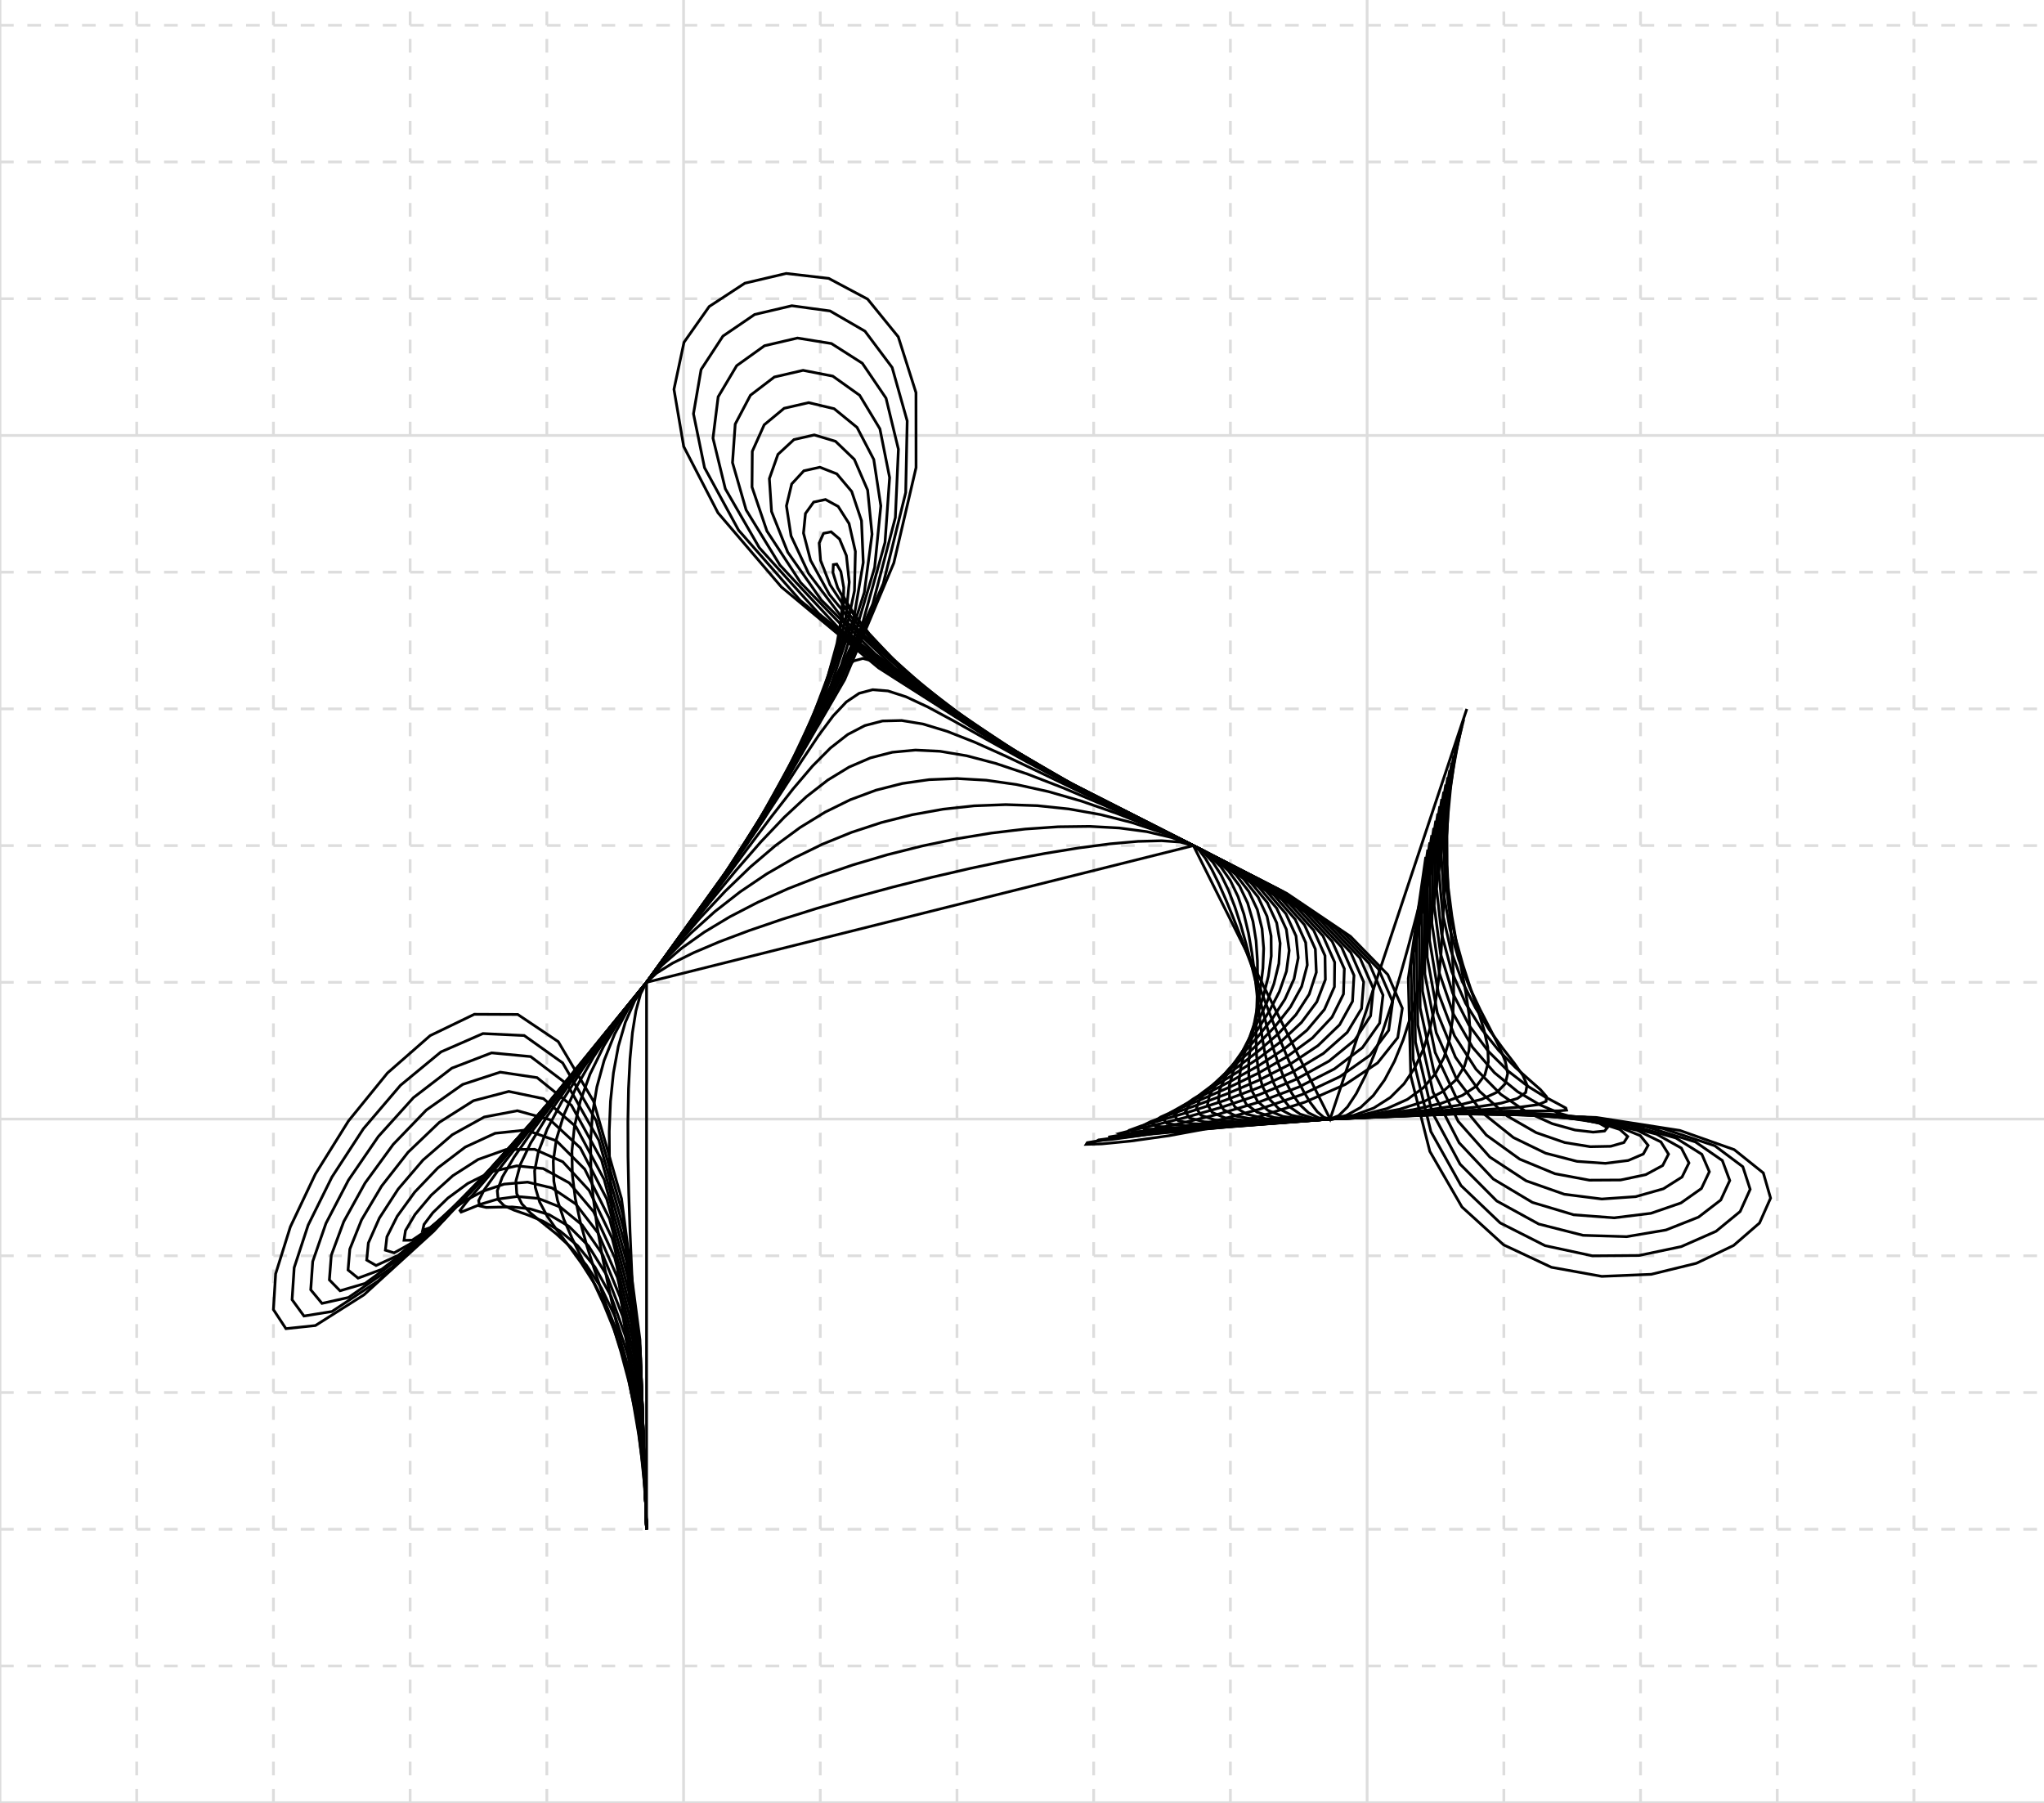
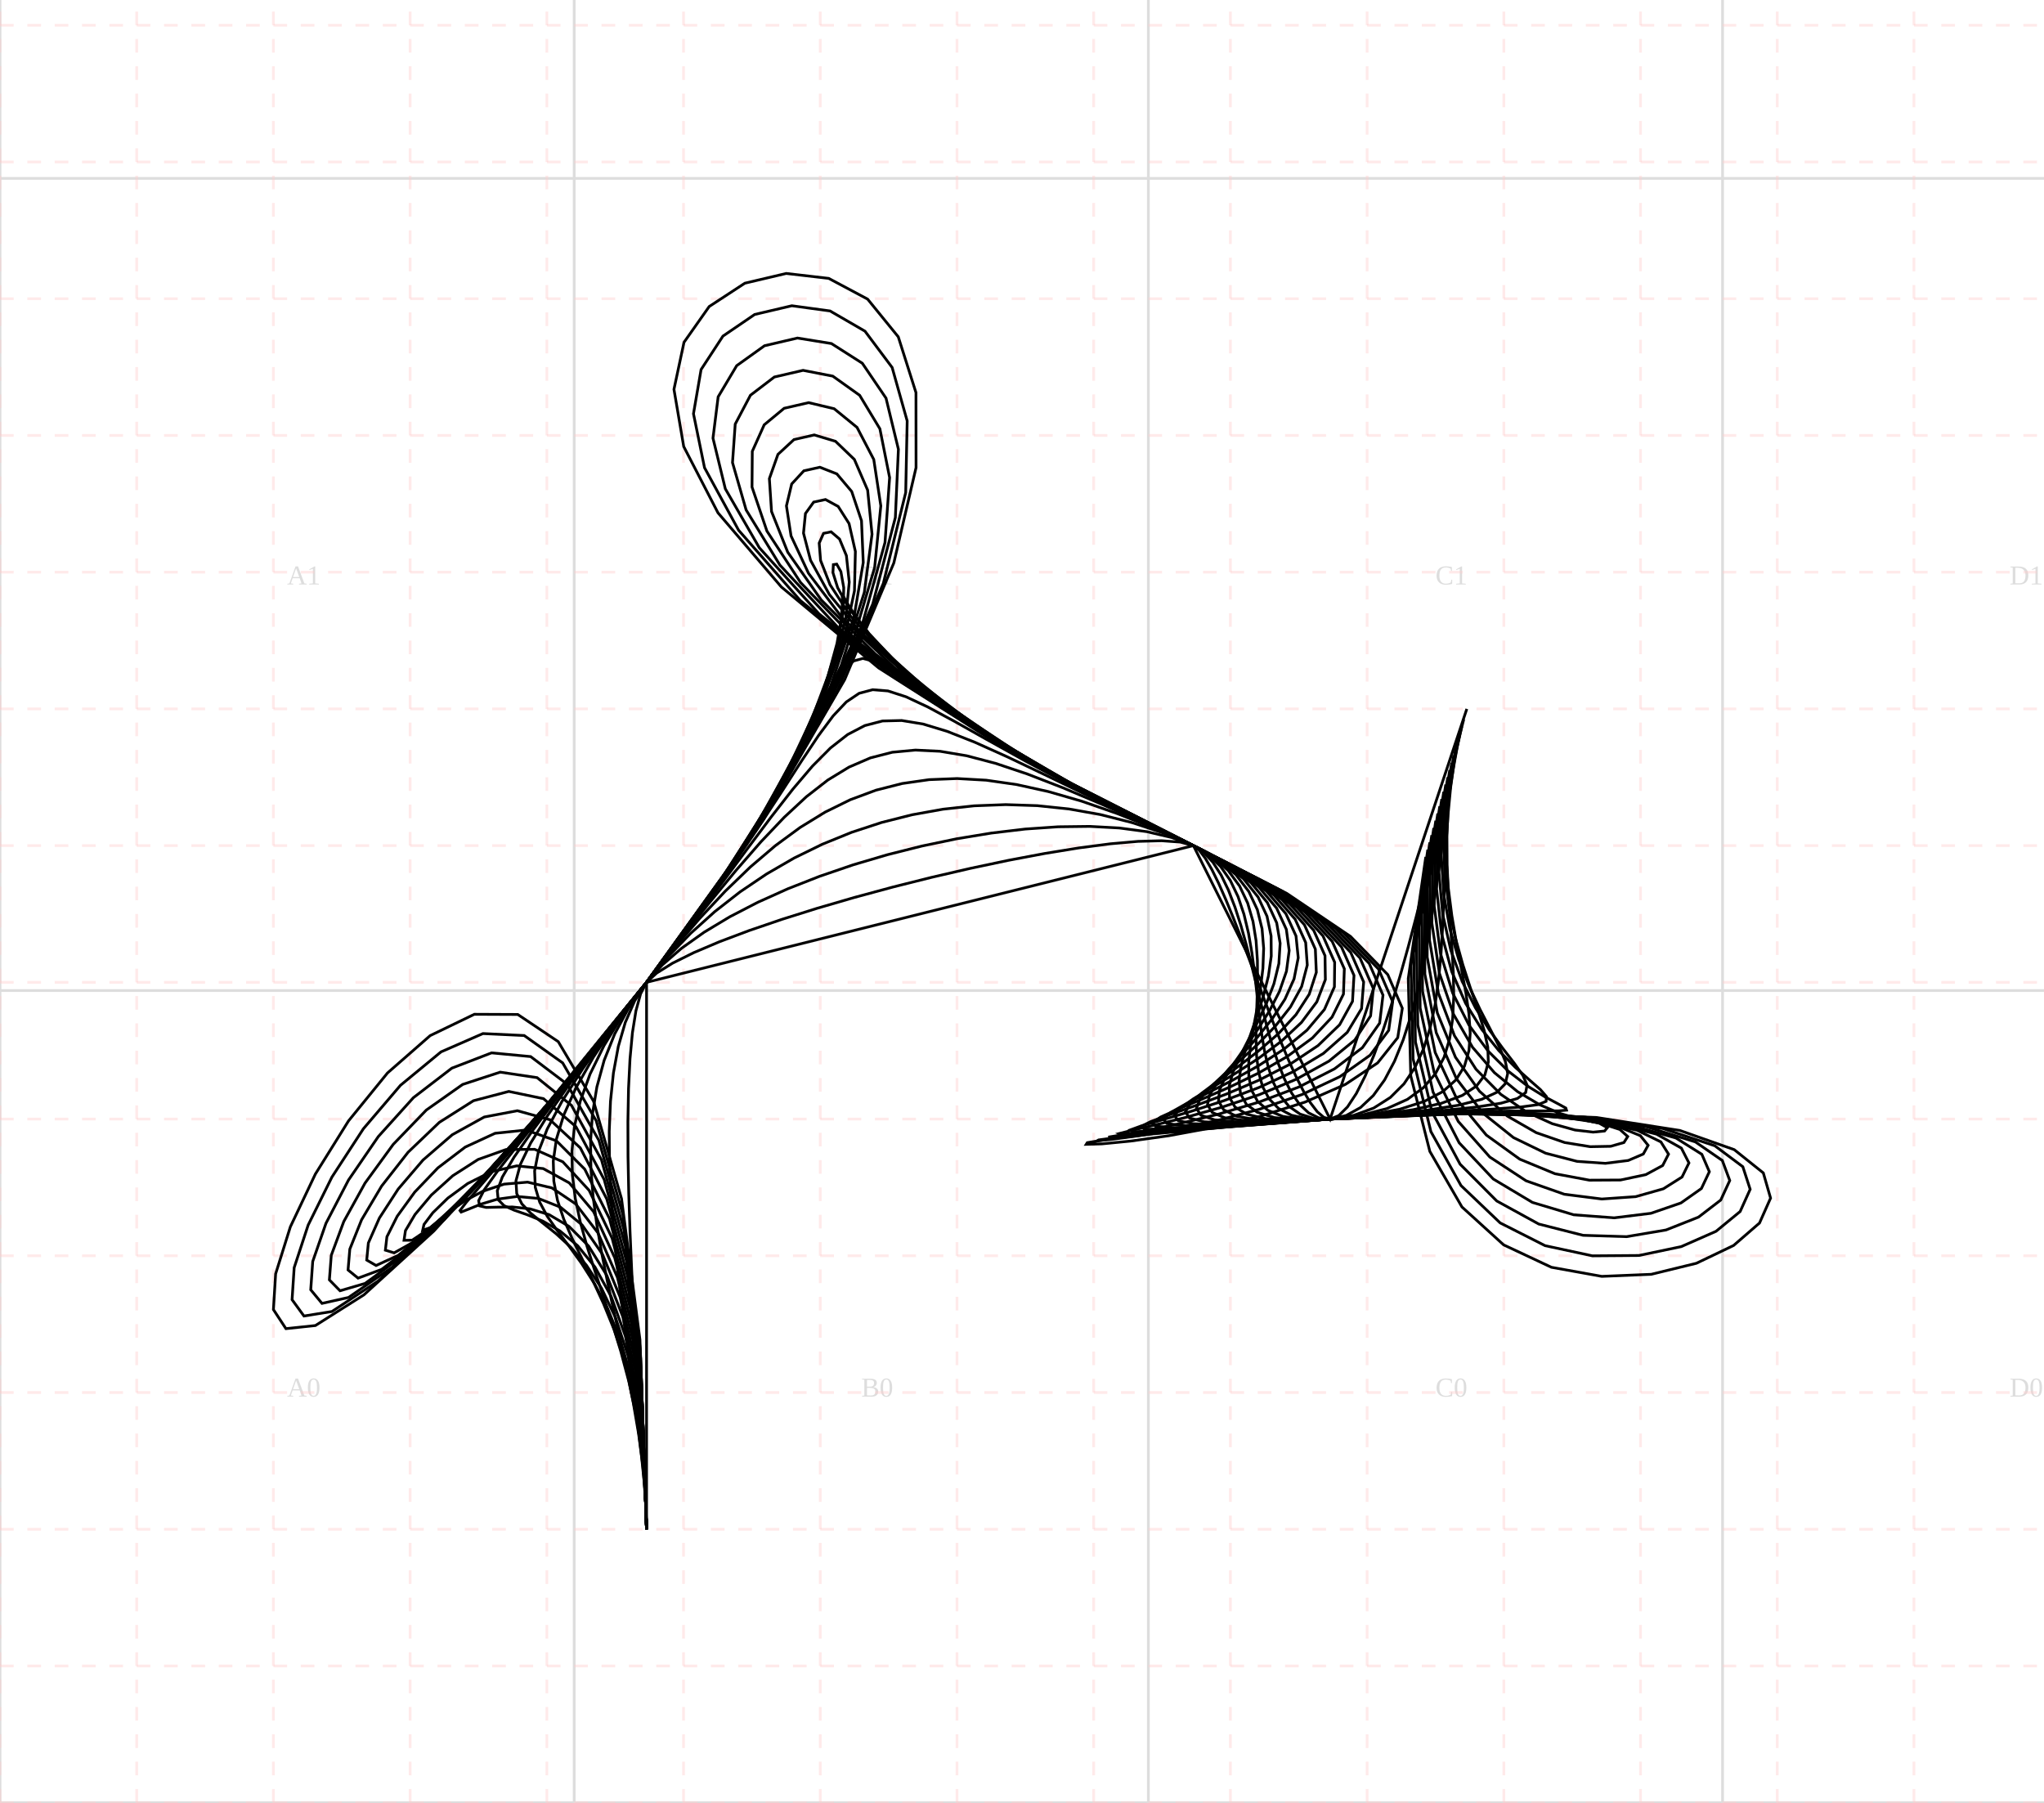
<svg xmlns="http://www.w3.org/2000/svg" width="747.561" height="659.236" viewBox="-236.469 -559.236 747.561 659.236" stroke="black" fill="none">
  <defs>
</defs>
  <path d="M-236.469,100.0 L511.092,100.0" stroke="#dddddd" />
-   <path d="M-236.469,50.0 L511.092,50.0" stroke="#dddddd" stroke-dasharray="5" />
-   <path d="M-236.469,-0.0 L511.092,-0.0" stroke="#dddddd" stroke-dasharray="5" />
-   <path d="M-236.469,-50.0 L511.092,-50.0" stroke="#dddddd" stroke-dasharray="5" />
-   <path d="M-236.469,-100.0 L511.092,-100.0" stroke="#dddddd" stroke-dasharray="5" />
-   <path d="M-236.469,-150.0 L511.092,-150.0" stroke="#dddddd" />
-   <path d="M-236.469,-200.0 L511.092,-200.0" stroke="#dddddd" stroke-dasharray="5" />
-   <path d="M-236.469,-250.0 L511.092,-250.0" stroke="#dddddd" stroke-dasharray="5" />
-   <path d="M-236.469,-300.0 L511.092,-300.0" stroke="#dddddd" stroke-dasharray="5" />
-   <path d="M-236.469,-350.0 L511.092,-350.0" stroke="#dddddd" stroke-dasharray="5" />
-   <path d="M-236.469,-400.0 L511.092,-400.0" stroke="#dddddd" />
-   <path d="M-236.469,-450.0 L511.092,-450.0" stroke="#dddddd" stroke-dasharray="5" />
-   <path d="M-236.469,-500.0 L511.092,-500.0" stroke="#dddddd" stroke-dasharray="5" />
-   <path d="M-236.469,-550.0 L511.092,-550.0" stroke="#dddddd" stroke-dasharray="5" />
+   <path d="M-236.469,-197.0 L511.092,-197.0" stroke="#dddddd" />
+   <path d="M-236.469,-494.0 L511.092,-494.0" stroke="#dddddd" />
  <path d="M-236.469,100 L-236.469,-559.236" stroke="#dddddd" />
-   <path d="M-186.469,100 L-186.469,-559.236" stroke="#dddddd" stroke-dasharray="5" />
-   <path d="M-136.469,100 L-136.469,-559.236" stroke="#dddddd" stroke-dasharray="5" />
-   <path d="M-86.469,100 L-86.469,-559.236" stroke="#dddddd" stroke-dasharray="5" />
-   <path d="M-36.469,100 L-36.469,-559.236" stroke="#dddddd" stroke-dasharray="5" />
-   <path d="M13.531,100 L13.531,-559.236" stroke="#dddddd" />
-   <path d="M63.531,100 L63.531,-559.236" stroke="#dddddd" stroke-dasharray="5" />
-   <path d="M113.531,100 L113.531,-559.236" stroke="#dddddd" stroke-dasharray="5" />
-   <path d="M163.531,100 L163.531,-559.236" stroke="#dddddd" stroke-dasharray="5" />
-   <path d="M213.531,100 L213.531,-559.236" stroke="#dddddd" stroke-dasharray="5" />
-   <path d="M263.531,100 L263.531,-559.236" stroke="#dddddd" />
-   <path d="M313.531,100 L313.531,-559.236" stroke="#dddddd" stroke-dasharray="5" />
-   <path d="M363.531,100 L363.531,-559.236" stroke="#dddddd" stroke-dasharray="5" />
-   <path d="M413.531,100 L413.531,-559.236" stroke="#dddddd" stroke-dasharray="5" />
-   <path d="M463.531,100 L463.531,-559.236" stroke="#dddddd" stroke-dasharray="5" />
+   <path d="M-26.469,100 L-26.469,-559.236" stroke="#dddddd" />
+   <path d="M183.531,100 L183.531,-559.236" stroke="#dddddd" />
+   <path d="M393.531,100 L393.531,-559.236" stroke="#dddddd" />
+   <text x="-131.469" y="-48.5" font-size="10" stroke="none" fill="#dddddd" dy="0em">A0</text>
+   <text x="-131.469" y="-345.5" font-size="10" stroke="none" fill="#dddddd" dy="0em">A1</text>
+   <text x="78.531" y="-48.5" font-size="10" stroke="none" fill="#dddddd" dy="0em">B0</text>
+   <text x="78.531" y="-345.5" font-size="10" stroke="none" fill="#dddddd" dy="0em">B1</text>
+   <text x="288.531" y="-48.5" font-size="10" stroke="none" fill="#dddddd" dy="0em">C0</text>
+   <text x="288.531" y="-345.5" font-size="10" stroke="none" fill="#dddddd" dy="0em">C1</text>
+   <text x="498.531" y="-48.5" font-size="10" stroke="none" fill="#dddddd" dy="0em">D0</text>
+   <text x="498.531" y="-345.5" font-size="10" stroke="none" fill="#dddddd" dy="0em">D1</text>
+   <path d="M-236.469,100.0 L511.092,100.0" stroke="#ffcccc66" stroke-dasharray="5" />
+   <path d="M-236.469,50.0 L511.092,50.0" stroke="#ffcccc66" stroke-dasharray="5" />
+   <path d="M-236.469,-0.0 L511.092,-0.0" stroke="#ffcccc66" stroke-dasharray="5" />
+   <path d="M-236.469,-50.0 L511.092,-50.0" stroke="#ffcccc66" stroke-dasharray="5" />
+   <path d="M-236.469,-100.0 L511.092,-100.0" stroke="#ffcccc66" stroke-dasharray="5" />
+   <path d="M-236.469,-150.0 L511.092,-150.0" stroke="#ffcccc66" stroke-dasharray="5" />
+   <path d="M-236.469,-200.0 L511.092,-200.0" stroke="#ffcccc66" stroke-dasharray="5" />
+   <path d="M-236.469,-250.0 L511.092,-250.0" stroke="#ffcccc66" stroke-dasharray="5" />
+   <path d="M-236.469,-300.0 L511.092,-300.0" stroke="#ffcccc66" stroke-dasharray="5" />
+   <path d="M-236.469,-350.0 L511.092,-350.0" stroke="#ffcccc66" stroke-dasharray="5" />
+   <path d="M-236.469,-400.0 L511.092,-400.0" stroke="#ffcccc66" stroke-dasharray="5" />
+   <path d="M-236.469,-450.0 L511.092,-450.0" stroke="#ffcccc66" stroke-dasharray="5" />
+   <path d="M-236.469,-500.0 L511.092,-500.0" stroke="#ffcccc66" stroke-dasharray="5" />
+   <path d="M-236.469,-550.0 L511.092,-550.0" stroke="#ffcccc66" stroke-dasharray="5" />
+   <path d="M-236.469,100 L-236.469,-559.236" stroke="#ffcccc66" stroke-dasharray="5" />
+   <path d="M-186.469,100 L-186.469,-559.236" stroke="#ffcccc66" stroke-dasharray="5" />
+   <path d="M-136.469,100 L-136.469,-559.236" stroke="#ffcccc66" stroke-dasharray="5" />
+   <path d="M-86.469,100 L-86.469,-559.236" stroke="#ffcccc66" stroke-dasharray="5" />
+   <path d="M-36.469,100 L-36.469,-559.236" stroke="#ffcccc66" stroke-dasharray="5" />
+   <path d="M13.531,100 L13.531,-559.236" stroke="#ffcccc66" stroke-dasharray="5" />
+   <path d="M63.531,100 L63.531,-559.236" stroke="#ffcccc66" stroke-dasharray="5" />
+   <path d="M113.531,100 L113.531,-559.236" stroke="#ffcccc66" stroke-dasharray="5" />
+   <path d="M163.531,100 L163.531,-559.236" stroke="#ffcccc66" stroke-dasharray="5" />
+   <path d="M213.531,100 L213.531,-559.236" stroke="#ffcccc66" stroke-dasharray="5" />
+   <path d="M263.531,100 L263.531,-559.236" stroke="#ffcccc66" stroke-dasharray="5" />
+   <path d="M313.531,100 L313.531,-559.236" stroke="#ffcccc66" stroke-dasharray="5" />
+   <path d="M363.531,100 L363.531,-559.236" stroke="#ffcccc66" stroke-dasharray="5" />
+   <path d="M413.531,100 L413.531,-559.236" stroke="#ffcccc66" stroke-dasharray="5" />
+   <path d="M463.531,100 L463.531,-559.236" stroke="#ffcccc66" stroke-dasharray="5" />
  <g>
    <path d="M0,0 L0,-200 L200,-250 L250,-150 L300,-300" fill="none" stroke="black" />
  </g>
  <g>
    <path d="M0.0,-0.0 L-0.121,-4.991 L-0.458,-11.916 L-0.969,-20.541 L-1.615,-30.633 L-2.355,-41.961 L-3.149,-54.291 L-3.957,-67.392 L-4.737,-81.03 L-5.451,-94.973 L-6.056,-108.988 L-6.514,-122.842 L-6.783,-136.304 L-6.823,-149.141 L-6.595,-161.119 L-6.056,-172.007 L-5.168,-181.572 L-3.89,-189.58 L-2.18,-195.801 L0.0,-200.0 L3.667,-203.364 L9.495,-207.001 L17.236,-210.847 L26.646,-214.841 L37.475,-218.92 L49.478,-223.022 L62.408,-227.084 L76.018,-231.043 L90.061,-234.839 L104.29,-238.407 L118.458,-241.685 L132.319,-244.612 L145.626,-247.124 L158.131,-249.159 L169.588,-250.656 L179.751,-251.55 L188.371,-251.781 L195.203,-251.285 L200.0,-250.0 L202.09,-248.363 L204.341,-245.403 L206.733,-241.284 L209.25,-236.167 L211.874,-230.214 L214.587,-223.589 L217.372,-216.452 L220.211,-208.966 L223.087,-201.294 L225.983,-193.597 L228.879,-186.039 L231.76,-178.78 L234.607,-171.984 L237.403,-165.812 L240.13,-160.427 L242.771,-155.991 L245.308,-152.667 L247.724,-150.615 L250.0,-150.0 L253.146,-151.254 L256.343,-154.433 L259.575,-159.328 L262.82,-165.729 L266.059,-173.426 L269.273,-182.211 L272.444,-191.874 L275.551,-202.204 L278.574,-212.993 L281.496,-224.031 L284.296,-235.108 L286.955,-246.016 L289.454,-256.543 L291.774,-266.481 L293.894,-275.621 L295.796,-283.752 L297.461,-290.665 L298.869,-296.151" fill="none" stroke="black" />
  </g>
  <g>
    <path d="M0.0,-0.0 L-0.242,-8.379 L-0.915,-17.65 L-1.938,-27.697 L-3.23,-38.406 L-4.71,-49.66 L-6.299,-61.345 L-7.914,-73.346 L-9.475,-85.547 L-10.901,-97.832 L-12.113,-110.088 L-13.028,-122.197 L-13.566,-134.046 L-13.647,-145.519 L-13.189,-156.5 L-12.113,-166.875 L-10.336,-176.527 L-7.779,-185.342 L-4.361,-193.205 L0.0,-200.0 L5.73,-206.327 L12.807,-212.456 L21.089,-218.348 L30.431,-223.967 L40.689,-229.275 L51.72,-234.234 L63.379,-238.808 L75.524,-242.959 L88.009,-246.649 L100.693,-249.841 L113.429,-252.498 L126.076,-254.583 L138.489,-256.057 L150.524,-256.884 L162.037,-257.027 L172.885,-256.447 L182.924,-255.107 L192.011,-252.971 L200.0,-250.0 L203.78,-247.527 L207.136,-243.898 L210.12,-239.26 L212.785,-233.764 L215.182,-227.56 L217.365,-220.796 L219.385,-213.622 L221.295,-206.189 L223.147,-198.644 L224.993,-191.139 L226.887,-183.821 L228.879,-176.841 L231.024,-170.349 L233.371,-164.494 L235.976,-159.424 L238.888,-155.291 L242.161,-152.243 L245.848,-150.429 L250.0,-150.0 L255.89,-151.305 L261.142,-154.229 L265.803,-158.617 L269.924,-164.312 L273.552,-171.157 L276.738,-178.995 L279.528,-187.669 L281.973,-197.024 L284.121,-206.902 L286.02,-217.147 L287.72,-227.601 L289.27,-238.109 L290.718,-248.514 L292.113,-258.659 L293.503,-268.387 L294.939,-277.542 L296.467,-285.967 L298.138,-293.505" fill="none" stroke="black" />
  </g>
  <g>
    <path d="M0.0,-0.0 L-0.363,-11.767 L-1.373,-23.384 L-2.907,-34.854 L-4.845,-46.178 L-7.066,-57.36 L-9.448,-68.399 L-11.87,-79.3 L-14.212,-90.064 L-16.352,-100.692 L-18.169,-111.188 L-19.542,-121.553 L-20.349,-131.788 L-20.47,-141.897 L-19.784,-151.881 L-18.169,-161.742 L-15.504,-171.482 L-11.669,-181.104 L-6.541,-190.609 L0.0,-200.0 L7.793,-209.29 L16.12,-217.911 L24.942,-225.849 L34.216,-233.093 L43.903,-239.629 L53.961,-245.447 L64.35,-250.532 L75.029,-254.874 L85.958,-258.459 L97.095,-261.276 L108.4,-263.312 L119.833,-264.554 L131.352,-264.991 L142.916,-264.609 L154.486,-263.397 L166.02,-261.343 L177.477,-258.434 L188.818,-254.657 L200.0,-250.0 L205.47,-246.692 L209.931,-242.392 L213.507,-237.236 L216.319,-231.361 L218.49,-224.905 L220.142,-218.003 L221.397,-210.793 L222.378,-203.411 L223.206,-195.994 L224.004,-188.68 L224.894,-181.604 L225.999,-174.903 L227.44,-168.714 L229.34,-163.175 L231.821,-158.421 L235.005,-154.59 L239.015,-151.818 L243.972,-150.243 L250.0,-150.0 L258.635,-151.356 L265.94,-154.026 L272.032,-157.907 L277.028,-162.895 L281.046,-168.887 L284.202,-175.778 L286.612,-183.465 L288.395,-191.844 L289.667,-200.811 L290.544,-210.262 L291.145,-220.094 L291.585,-230.203 L291.981,-240.485 L292.452,-250.837 L293.112,-261.153 L294.081,-271.332 L295.474,-281.268 L297.408,-290.859" fill="none" stroke="black" />
  </g>
  <g>
    <path d="M0.0,-0.0 L-0.485,-15.154 L-1.83,-29.118 L-3.876,-42.01 L-6.46,-53.951 L-9.421,-65.059 L-12.597,-75.454 L-15.827,-85.254 L-18.95,-94.581 L-21.803,-103.552 L-24.225,-112.288 L-26.056,-120.908 L-27.132,-129.53 L-27.294,-138.275 L-26.379,-147.262 L-24.225,-156.609 L-20.672,-166.438 L-15.558,-176.866 L-8.721,-188.014 L0.0,-200.0 L9.856,-212.254 L19.433,-223.366 L28.794,-233.35 L38.001,-242.219 L47.116,-249.984 L56.202,-256.659 L65.321,-262.257 L74.535,-266.789 L83.906,-270.27 L93.498,-272.711 L103.371,-274.125 L113.589,-274.525 L124.215,-273.924 L135.309,-272.334 L146.935,-269.768 L159.154,-266.239 L172.03,-261.76 L185.625,-256.342 L200.0,-250.0 L207.159,-245.857 L212.726,-240.886 L216.894,-235.212 L219.854,-228.959 L221.798,-222.25 L222.92,-215.21 L223.41,-207.964 L223.461,-200.634 L223.265,-193.345 L223.015,-186.221 L222.902,-179.386 L223.118,-172.964 L223.856,-167.08 L225.308,-161.856 L227.666,-157.418 L231.122,-153.89 L235.868,-151.394 L242.097,-150.056 L250.0,-150.0 L261.379,-151.407 L270.738,-153.822 L278.261,-157.197 L284.133,-161.479 L288.54,-166.617 L291.666,-172.561 L293.697,-179.26 L294.818,-186.663 L295.213,-194.72 L295.069,-203.378 L294.569,-212.587 L293.899,-222.297 L293.245,-232.456 L292.791,-243.014 L292.722,-253.92 L293.223,-265.122 L294.48,-276.57 L296.677,-288.213" fill="none" stroke="black" />
  </g>
  <g>
    <path d="M0.0,-0.0 L-0.606,-18.542 L-2.288,-34.852 L-4.845,-49.167 L-8.075,-61.724 L-11.776,-72.758 L-15.746,-82.508 L-19.784,-91.209 L-23.687,-99.098 L-27.253,-106.412 L-30.282,-113.388 L-32.57,-120.263 L-33.915,-127.272 L-34.117,-134.653 L-32.973,-142.642 L-30.282,-151.477 L-25.84,-161.393 L-19.448,-172.628 L-10.901,-185.418 L0.0,-200.0 L11.919,-215.217 L22.746,-228.821 L32.647,-240.851 L41.786,-251.344 L50.33,-260.339 L58.443,-267.871 L66.291,-273.981 L74.04,-278.704 L81.855,-282.08 L89.9,-284.145 L98.342,-284.938 L107.346,-284.496 L117.078,-282.857 L127.702,-280.059 L139.384,-276.139 L152.289,-271.136 L166.583,-265.086 L182.432,-258.028 L200.0,-250.0 L208.849,-245.021 L215.522,-239.38 L220.281,-233.188 L223.389,-226.556 L225.107,-219.595 L225.697,-212.418 L225.423,-205.134 L224.544,-197.856 L223.325,-190.695 L222.026,-183.762 L220.909,-177.168 L220.238,-171.026 L220.273,-165.445 L221.277,-160.538 L223.511,-156.415 L227.239,-153.189 L232.722,-150.97 L240.221,-149.87 L250.0,-150.0 L264.124,-151.457 L275.536,-153.619 L284.489,-156.486 L291.237,-160.062 L296.033,-164.347 L299.13,-169.345 L300.781,-175.056 L301.24,-181.483 L300.759,-188.628 L299.593,-196.493 L297.993,-205.08 L296.214,-214.391 L294.508,-224.427 L293.13,-235.192 L292.331,-246.686 L292.365,-258.912 L293.486,-271.871 L295.947,-285.567" fill="none" stroke="black" />
  </g>
  <g>
    <path d="M0.0,-0.0 L-0.727,-21.93 L-2.746,-40.586 L-5.814,-56.324 L-9.69,-69.496 L-14.131,-80.457 L-18.896,-89.562 L-23.741,-97.163 L-28.424,-103.615 L-32.704,-109.272 L-36.338,-114.489 L-39.083,-119.618 L-40.698,-125.014 L-40.941,-131.031 L-39.568,-138.023 L-36.338,-146.344 L-31.008,-156.349 L-23.337,-168.39 L-13.082,-182.823 L0.0,-200.0 L13.982,-218.18 L26.059,-234.276 L36.499,-248.352 L45.571,-260.47 L53.543,-270.693 L60.684,-279.084 L67.262,-285.705 L73.546,-290.62 L79.803,-293.89 L86.303,-295.58 L93.313,-295.751 L101.103,-294.467 L109.94,-291.79 L120.094,-287.784 L131.832,-282.51 L145.424,-276.032 L161.136,-268.412 L179.239,-259.714 L200.0,-250.0 L210.538,-244.186 L218.317,-237.874 L223.668,-231.164 L226.923,-224.153 L228.415,-216.941 L228.475,-209.625 L227.435,-202.305 L225.627,-195.079 L223.384,-188.045 L221.036,-181.303 L218.917,-174.951 L217.357,-169.087 L216.689,-163.81 L217.245,-159.219 L219.357,-155.412 L223.356,-152.488 L229.575,-150.546 L238.346,-149.684 L250.0,-150.0 L266.868,-151.508 L280.334,-153.415 L290.718,-155.776 L298.342,-158.645 L303.527,-162.078 L306.594,-166.128 L307.866,-170.852 L307.662,-176.303 L306.306,-182.537 L304.117,-189.609 L301.417,-197.573 L298.529,-206.485 L295.772,-216.399 L293.469,-227.369 L291.94,-239.452 L291.508,-252.702 L292.492,-267.173 L295.216,-282.921" fill="none" stroke="black" />
  </g>
  <g>
    <path d="M0.0,-0.0 L-0.848,-25.317 L-3.203,-46.32 L-6.783,-63.48 L-11.305,-77.269 L-16.487,-88.157 L-22.045,-96.616 L-27.698,-103.117 L-33.162,-108.132 L-38.155,-112.132 L-42.394,-115.589 L-45.597,-118.973 L-47.482,-122.756 L-47.764,-127.409 L-46.163,-133.404 L-42.394,-141.212 L-36.176,-151.304 L-27.227,-164.152 L-15.262,-180.227 L0.0,-200.0 L16.045,-221.143 L29.372,-239.732 L40.352,-255.853 L49.356,-269.596 L56.757,-281.048 L62.925,-290.296 L68.233,-297.429 L73.051,-302.535 L77.751,-305.701 L82.705,-307.015 L88.284,-306.565 L94.86,-304.438 L102.803,-300.724 L112.487,-295.509 L124.281,-288.881 L138.558,-280.928 L155.689,-271.739 L176.046,-261.4 L200.0,-250.0 L212.228,-243.351 L221.112,-236.369 L227.055,-229.14 L230.458,-221.75 L231.723,-214.286 L231.253,-206.832 L229.448,-199.475 L226.711,-192.301 L223.443,-185.395 L220.047,-178.844 L216.924,-172.733 L214.476,-167.148 L213.106,-162.175 L213.213,-157.9 L215.202,-154.409 L219.473,-151.788 L226.429,-150.122 L236.47,-149.497 L250.0,-150.0 L269.613,-151.559 L285.132,-153.212 L296.946,-155.066 L305.446,-157.228 L311.02,-159.808 L314.058,-162.911 L314.95,-166.647 L314.085,-171.123 L311.852,-176.446 L308.641,-182.724 L304.842,-190.066 L300.843,-198.579 L297.036,-208.37 L293.808,-219.547 L291.549,-232.218 L290.65,-246.492 L291.499,-262.475 L294.486,-280.275" fill="none" stroke="black" />
  </g>
  <g>
    <path d="M0.0,-0.0 L-0.969,-28.705 L-3.661,-52.054 L-7.752,-70.637 L-12.92,-85.041 L-18.842,-95.856 L-25.194,-103.67 L-31.654,-109.071 L-37.899,-112.649 L-43.606,-114.992 L-48.451,-116.689 L-52.111,-118.328 L-54.265,-120.498 L-54.588,-123.787 L-52.757,-128.785 L-48.451,-136.079 L-41.345,-146.26 L-31.116,-159.914 L-17.442,-177.631 L0.0,-200.0 L18.108,-224.106 L32.685,-245.187 L44.204,-263.354 L53.142,-278.722 L59.971,-291.402 L65.167,-301.509 L69.204,-309.154 L72.557,-314.45 L75.7,-317.511 L79.108,-318.449 L83.255,-317.378 L88.616,-314.409 L95.666,-309.657 L104.879,-303.234 L116.73,-295.252 L131.693,-285.825 L150.242,-275.065 L172.853,-263.086 L200.0,-250.0 L213.917,-242.515 L223.907,-234.863 L230.442,-227.116 L233.993,-219.348 L235.032,-211.631 L234.03,-204.039 L231.46,-196.646 L227.794,-189.524 L223.502,-182.746 L219.058,-176.385 L214.932,-170.516 L211.596,-165.21 L209.522,-160.541 L209.182,-156.582 L211.047,-153.406 L215.59,-151.087 L223.282,-149.698 L234.595,-149.311 L250.0,-150.0 L272.357,-151.61 L289.93,-153.009 L303.175,-154.356 L312.55,-155.812 L318.514,-157.538 L321.522,-159.695 L322.034,-162.443 L320.507,-165.942 L317.398,-170.355 L313.165,-175.84 L308.266,-182.559 L303.158,-190.672 L298.299,-200.341 L294.147,-211.725 L291.158,-224.985 L289.792,-240.282 L290.505,-257.776 L293.755,-277.629" fill="none" stroke="black" />
  </g>
  <g>
    <path d="M0.0,-0.0 L-1.09,-32.093 L-4.118,-57.789 L-8.721,-77.794 L-14.535,-92.814 L-21.197,-103.555 L-28.344,-110.724 L-35.611,-115.026 L-42.637,-117.166 L-49.056,-117.852 L-54.507,-117.789 L-58.625,-117.683 L-61.048,-118.24 L-61.411,-120.165 L-59.352,-124.166 L-54.507,-130.947 L-46.513,-141.215 L-35.006,-155.676 L-19.622,-175.036 L0.0,-200.0 L20.171,-227.069 L35.998,-250.642 L48.057,-270.855 L56.927,-287.848 L63.184,-301.757 L67.408,-312.721 L70.175,-320.878 L72.062,-326.365 L73.648,-329.321 L75.51,-329.884 L78.226,-328.191 L82.373,-324.381 L88.529,-318.59 L97.272,-310.958 L109.179,-301.623 L124.827,-290.721 L144.795,-278.391 L169.66,-264.772 L200.0,-250.0 L215.607,-241.68 L226.703,-233.357 L233.829,-225.092 L237.527,-216.945 L238.34,-208.976 L236.808,-201.247 L233.473,-193.817 L228.877,-186.746 L223.562,-180.096 L218.068,-173.926 L212.939,-168.298 L208.715,-163.271 L205.938,-158.906 L205.15,-155.263 L206.893,-152.403 L211.707,-150.387 L220.136,-149.274 L232.719,-149.125 L250.0,-150.0 L275.102,-151.661 L294.728,-152.805 L309.404,-153.645 L319.655,-154.395 L326.007,-155.268 L328.987,-156.478 L329.119,-158.238 L326.929,-160.762 L322.944,-164.264 L317.689,-168.956 L311.69,-175.052 L305.473,-182.766 L299.563,-192.312 L294.486,-203.902 L290.768,-217.751 L288.934,-234.072 L289.511,-253.078 L293.025,-274.983" fill="none" stroke="black" />
  </g>
  <g>
    <path d="M0.0,-0.0 L-1.211,-35.48 L-4.576,-63.523 L-9.69,-84.95 L-16.15,-100.587 L-23.552,-111.255 L-31.493,-117.778 L-39.568,-120.98 L-47.374,-121.684 L-54.507,-120.712 L-60.563,-118.889 L-65.139,-117.038 L-67.831,-115.981 L-68.235,-116.543 L-65.947,-119.546 L-60.563,-125.814 L-51.681,-136.171 L-38.895,-151.438 L-21.803,-172.44 L0.0,-200.0 L22.234,-230.033 L39.311,-256.097 L51.91,-278.356 L60.712,-296.974 L66.398,-312.112 L69.649,-323.934 L71.145,-332.602 L71.568,-338.281 L71.596,-341.132 L71.913,-341.319 L73.197,-339.004 L76.13,-334.352 L81.392,-327.524 L89.665,-318.683 L101.628,-307.993 L117.962,-295.617 L139.348,-281.718 L166.468,-266.458 L200.0,-250.0 L217.296,-240.845 L229.498,-231.851 L237.216,-223.068 L241.062,-214.542 L241.648,-206.322 L239.586,-198.454 L235.486,-190.987 L229.96,-183.969 L223.621,-177.446 L217.079,-171.468 L210.947,-166.08 L205.835,-161.332 L202.355,-157.271 L201.119,-153.945 L202.738,-151.4 L207.824,-149.686 L216.989,-148.849 L230.844,-148.938 L250.0,-150.0 L277.847,-151.712 L299.526,-152.602 L315.632,-152.935 L326.759,-152.978 L333.501,-152.998 L336.451,-153.261 L336.203,-154.034 L333.352,-155.582 L328.491,-158.172 L322.214,-162.071 L315.115,-167.545 L307.787,-174.86 L300.826,-184.283 L294.825,-196.08 L290.377,-210.517 L288.076,-227.862 L288.518,-248.379 L292.294,-272.337" fill="none" stroke="black" />
  </g>
  <g>
    <path d="M0.0,-0.0 L-1.332,-38.868 L-5.033,-69.257 L-10.659,-92.107 L-17.765,-108.359 L-25.908,-118.954 L-34.642,-124.832 L-43.525,-126.934 L-52.111,-126.201 L-59.958,-123.572 L-66.62,-119.989 L-71.653,-116.393 L-74.614,-113.723 L-75.058,-112.921 L-72.541,-114.927 L-66.62,-120.682 L-56.849,-131.126 L-42.785,-147.2 L-23.983,-169.844 L0.0,-200.0 L24.297,-232.996 L42.624,-261.552 L55.762,-285.857 L64.497,-306.099 L69.612,-322.466 L71.89,-335.146 L72.116,-344.327 L71.073,-350.196 L69.545,-352.942 L68.315,-352.753 L68.168,-349.818 L69.887,-344.323 L74.255,-336.457 L82.057,-326.408 L94.076,-314.364 L111.097,-300.514 L133.901,-285.044 L163.275,-268.143 L200.0,-250.0 L218.986,-240.009 L232.293,-230.346 L240.603,-221.044 L244.597,-212.139 L244.956,-203.667 L242.363,-195.661 L237.498,-188.158 L231.044,-181.191 L223.68,-174.796 L216.09,-169.009 L208.954,-163.863 L202.954,-159.394 L198.771,-155.636 L197.087,-152.626 L198.583,-150.397 L203.941,-148.985 L213.842,-148.425 L228.968,-148.752 L250.0,-150.0 L280.591,-151.763 L304.324,-152.398 L321.861,-152.225 L333.864,-151.562 L340.994,-150.729 L343.915,-150.045 L343.287,-149.829 L339.774,-150.402 L334.037,-152.081 L326.738,-155.187 L318.539,-160.038 L310.102,-166.954 L302.09,-176.254 L295.164,-188.257 L289.986,-203.283 L287.219,-221.652 L287.524,-243.681 L291.564,-269.691" fill="none" stroke="black" />
  </g>
  <g>
    <path d="M0.0,-0.0 L-1.454,-42.256 L-5.491,-74.991 L-11.628,-99.264 L-19.38,-116.132 L-28.263,-126.653 L-37.791,-131.886 L-47.482,-132.888 L-56.849,-130.718 L-65.408,-126.432 L-72.676,-121.09 L-78.167,-115.748 L-81.397,-111.465 L-81.881,-109.299 L-79.136,-110.308 L-72.676,-115.549 L-62.017,-126.081 L-46.674,-142.962 L-26.163,-167.249 L0.0,-200.0 L26.36,-235.959 L45.936,-267.007 L59.615,-293.358 L68.282,-315.225 L72.825,-332.821 L74.131,-346.358 L73.087,-356.051 L70.579,-362.111 L67.493,-364.753 L64.718,-364.188 L63.139,-360.631 L63.643,-354.294 L67.118,-345.39 L74.45,-334.133 L86.525,-320.735 L104.231,-305.41 L128.454,-288.37 L160.082,-269.829 L200.0,-250.0 L220.675,-239.174 L235.088,-228.84 L243.99,-219.02 L248.132,-209.737 L248.265,-201.012 L245.141,-192.869 L239.511,-185.328 L232.127,-178.414 L223.74,-172.147 L215.101,-166.55 L206.961,-161.645 L200.073,-157.455 L195.188,-154.002 L193.056,-151.307 L194.429,-149.394 L200.058,-148.285 L210.696,-148.001 L227.093,-148.565 L250.0,-150.0 L283.336,-151.814 L309.122,-152.195 L328.09,-151.514 L340.968,-150.145 L348.488,-148.459 L351.379,-146.828 L350.372,-145.625 L346.196,-145.222 L339.583,-145.99 L331.262,-148.302 L321.963,-152.531 L312.417,-159.048 L303.353,-168.225 L295.503,-180.435 L289.595,-196.05 L286.361,-215.441 L286.53,-238.982 L290.833,-267.044" fill="none" stroke="black" />
  </g>
  <g>
    <path d="M0.0,-0.0 L-1.575,-45.643 L-5.949,-80.725 L-12.597,-106.42 L-20.995,-123.904 L-30.618,-134.353 L-40.941,-138.94 L-51.438,-138.843 L-61.586,-135.235 L-70.859,-129.292 L-78.732,-122.19 L-84.681,-115.103 L-88.18,-109.207 L-88.705,-105.677 L-85.731,-105.689 L-78.732,-110.417 L-67.185,-121.037 L-50.564,-138.724 L-28.344,-164.653 L0.0,-200.0 L28.424,-238.922 L49.249,-272.463 L63.467,-300.86 L72.067,-324.351 L76.039,-343.176 L76.373,-357.571 L74.058,-367.775 L70.084,-374.026 L65.442,-376.563 L61.12,-375.623 L58.11,-371.444 L57.4,-364.265 L59.981,-354.324 L66.842,-341.858 L78.974,-327.106 L97.366,-310.306 L123.007,-291.697 L156.889,-271.515 L200.0,-250.0 L222.365,-238.338 L237.883,-227.334 L247.377,-216.996 L251.666,-207.334 L251.573,-198.357 L247.918,-190.076 L241.524,-182.499 L233.21,-175.636 L223.799,-169.497 L214.111,-164.091 L204.969,-159.428 L197.193,-155.516 L191.604,-152.367 L189.024,-149.989 L190.274,-148.391 L196.175,-147.584 L207.549,-147.577 L225.217,-148.379 L250.0,-150.0 L286.08,-151.865 L313.92,-151.991 L334.318,-150.804 L348.073,-148.728 L355.981,-146.189 L358.843,-143.612 L357.456,-141.421 L352.619,-140.041 L345.129,-139.899 L335.786,-141.418 L325.387,-145.024 L314.731,-151.141 L304.617,-160.196 L295.842,-172.613 L289.204,-188.816 L285.503,-209.231 L285.537,-234.284 L290.103,-264.398" fill="none" stroke="black" />
  </g>
  <g>
    <path d="M0.0,-0.0 L-1.696,-49.031 L-6.406,-86.459 L-13.566,-113.577 L-22.61,-131.677 L-32.973,-142.052 L-44.09,-145.994 L-55.395,-144.797 L-66.323,-139.752 L-76.31,-132.152 L-84.789,-123.29 L-91.195,-114.458 L-94.963,-106.949 L-95.528,-102.055 L-92.325,-101.07 L-84.789,-105.284 L-72.353,-115.992 L-54.453,-134.486 L-30.524,-162.058 L0.0,-200.0 L30.487,-241.885 L52.562,-277.918 L67.32,-308.361 L75.852,-333.477 L79.253,-353.53 L78.614,-368.783 L75.028,-379.499 L69.59,-385.942 L63.39,-388.373 L57.523,-387.058 L53.081,-382.257 L51.157,-374.236 L52.844,-363.257 L59.235,-349.583 L71.423,-333.477 L90.5,-315.203 L117.56,-295.023 L153.696,-273.201 L200.0,-250.0 L224.055,-237.503 L240.679,-225.828 L250.764,-214.972 L255.201,-204.931 L254.881,-195.703 L250.696,-187.283 L243.536,-179.669 L234.293,-172.859 L223.858,-166.847 L213.122,-161.632 L202.976,-157.21 L194.312,-153.578 L188.02,-150.732 L184.992,-148.67 L186.119,-147.388 L192.292,-146.884 L204.403,-147.153 L223.342,-148.193 L250.0,-150.0 L288.825,-151.916 L318.718,-151.788 L340.547,-150.094 L355.177,-147.312 L363.475,-143.919 L366.307,-140.395 L364.541,-137.216 L359.041,-134.861 L350.676,-133.807 L340.31,-134.533 L328.812,-137.517 L317.046,-143.235 L305.88,-152.167 L296.181,-164.79 L288.814,-181.582 L284.645,-203.021 L284.543,-229.585 L289.372,-261.752" fill="none" stroke="black" />
  </g>
  <g>
    <path d="M0.0,-0.0 L-1.817,-52.419 L-6.864,-92.193 L-14.535,-120.733 L-24.225,-139.45 L-35.329,-149.751 L-47.239,-153.049 L-59.352,-150.751 L-71.061,-144.269 L-81.76,-135.012 L-90.845,-124.39 L-97.709,-113.813 L-101.746,-104.691 L-102.352,-98.433 L-98.92,-96.45 L-90.845,-100.152 L-77.521,-110.948 L-58.343,-130.248 L-32.704,-159.462 L0.0,-200.0 L32.55,-244.848 L55.875,-283.373 L71.172,-315.862 L79.638,-342.603 L82.466,-363.885 L80.855,-379.996 L75.999,-391.224 L69.095,-397.857 L61.338,-400.184 L53.925,-398.492 L48.052,-393.071 L44.914,-384.207 L45.707,-372.19 L51.628,-357.308 L63.872,-339.848 L83.635,-320.099 L112.113,-298.349 L150.503,-274.887 L200.0,-250.0 L225.744,-236.668 L243.474,-224.322 L254.151,-212.948 L258.736,-202.528 L258.19,-193.048 L253.474,-184.49 L245.549,-176.84 L235.376,-170.081 L223.917,-164.197 L212.133,-159.173 L200.984,-154.992 L191.431,-151.639 L184.437,-149.097 L180.961,-147.352 L181.965,-146.385 L188.409,-146.183 L201.256,-146.729 L221.466,-148.006 L250.0,-150.0 L291.569,-151.967 L323.516,-151.584 L346.776,-149.383 L362.281,-145.895 L370.968,-141.65 L373.771,-137.178 L371.625,-133.012 L365.464,-129.681 L356.222,-127.716 L344.834,-127.649 L332.236,-130.01 L319.361,-135.329 L307.144,-144.138 L296.52,-156.968 L288.423,-174.349 L283.788,-196.811 L283.549,-224.887 L288.642,-259.106" fill="none" stroke="black" />
  </g>
  <g>
    <path d="M0.0,-0.0 L-1.938,-55.806 L-7.321,-97.927 L-15.504,-127.89 L-25.84,-147.222 L-37.684,-157.451 L-50.389,-160.103 L-63.309,-156.705 L-75.798,-148.786 L-87.211,-137.872 L-96.901,-125.49 L-104.223,-113.168 L-108.529,-102.433 L-109.175,-94.811 L-105.515,-91.831 L-96.901,-95.019 L-82.689,-105.903 L-62.232,-126.01 L-34.884,-156.866 L0.0,-200.0 L34.613,-247.812 L59.188,-288.828 L75.025,-323.363 L83.423,-351.729 L85.68,-374.239 L83.096,-391.208 L76.97,-402.948 L68.6,-409.772 L59.287,-411.994 L50.328,-409.927 L43.023,-403.884 L38.67,-394.178 L38.57,-381.123 L44.02,-365.032 L56.32,-346.219 L76.769,-324.995 L106.666,-301.676 L147.31,-276.573 L200.0,-250.0 L227.434,-235.832 L246.269,-222.817 L257.538,-210.924 L262.27,-200.126 L261.498,-190.393 L256.251,-181.698 L247.562,-174.011 L236.46,-167.304 L223.977,-161.548 L211.144,-156.714 L198.991,-152.775 L188.551,-149.7 L180.853,-147.463 L176.929,-146.033 L177.81,-145.382 L184.526,-145.483 L198.11,-146.305 L219.59,-147.82 L250.0,-150.0 L294.314,-152.018 L328.315,-151.381 L353.004,-148.673 L369.386,-144.478 L378.462,-139.38 L381.236,-133.962 L378.709,-128.807 L371.886,-124.501 L361.768,-121.625 L349.359,-120.764 L335.66,-122.503 L321.676,-127.423 L308.407,-136.109 L296.859,-149.145 L288.032,-167.115 L282.93,-190.601 L282.555,-220.189 L287.911,-256.46" fill="none" stroke="black" />
  </g>
  <g>
    <path d="M0.0,-0.0 L-2.059,-59.194 L-7.779,-103.661 L-16.473,-135.047 L-27.455,-154.995 L-40.039,-165.15 L-53.538,-167.157 L-67.266,-162.66 L-80.536,-153.303 L-92.662,-140.732 L-102.958,-126.591 L-110.737,-112.523 L-115.312,-100.175 L-115.999,-91.189 L-112.109,-87.212 L-102.958,-89.887 L-87.857,-100.859 L-66.122,-121.772 L-37.065,-154.271 L0.0,-200.0 L36.676,-250.775 L62.501,-294.283 L78.878,-330.864 L87.208,-360.855 L88.894,-384.594 L85.337,-402.421 L77.941,-414.672 L68.106,-421.687 L57.235,-423.804 L46.73,-421.362 L37.994,-414.697 L32.427,-404.149 L31.433,-390.057 L36.413,-372.757 L48.769,-352.59 L69.904,-329.892 L101.219,-305.002 L144.117,-278.259 L200.0,-250.0 L229.123,-234.997 L249.064,-221.311 L260.925,-208.9 L265.805,-197.723 L264.806,-187.738 L259.029,-178.905 L249.574,-171.181 L237.543,-164.526 L224.036,-158.898 L210.154,-154.255 L196.999,-150.557 L185.67,-147.762 L177.27,-145.828 L172.898,-144.714 L173.655,-144.379 L180.643,-144.782 L194.963,-145.88 L217.715,-147.634 L250.0,-150.0 L297.059,-152.069 L333.113,-151.177 L359.233,-147.963 L376.49,-143.062 L385.956,-137.11 L388.7,-130.745 L385.794,-124.603 L378.308,-119.32 L367.314,-115.534 L353.883,-113.88 L339.084,-114.995 L323.99,-119.517 L309.671,-128.08 L297.198,-141.323 L287.641,-159.881 L282.072,-184.391 L281.562,-215.49 L287.181,-253.814" fill="none" stroke="black" />
  </g>
  <g>
    <path d="M0.0,-0.0 L-2.18,-62.582 L-8.237,-109.395 L-17.442,-142.203 L-29.07,-162.767 L-42.394,-172.849 L-56.687,-174.211 L-71.222,-168.614 L-85.273,-157.82 L-98.112,-143.592 L-109.014,-127.691 L-117.25,-111.878 L-122.095,-97.917 L-122.822,-87.568 L-118.704,-82.593 L-109.014,-84.754 L-93.025,-95.814 L-70.011,-117.534 L-39.245,-151.675 L0.0,-200.0 L38.739,-253.738 L65.814,-299.738 L82.73,-338.365 L90.993,-369.98 L92.107,-394.949 L87.578,-413.633 L78.911,-426.396 L67.611,-433.603 L55.184,-435.615 L43.133,-432.796 L32.965,-425.51 L26.184,-414.121 L24.296,-398.99 L28.805,-380.482 L41.218,-358.96 L63.039,-334.788 L95.772,-308.328 L140.925,-279.944 L200.0,-250.0 L230.813,-234.162 L251.86,-219.805 L264.312,-206.876 L269.34,-195.32 L268.114,-185.083 L261.806,-176.112 L251.587,-168.352 L238.626,-161.749 L224.095,-156.248 L209.165,-151.796 L195.006,-148.34 L182.79,-145.823 L173.686,-144.193 L168.866,-143.396 L169.501,-143.376 L176.76,-144.081 L191.816,-145.456 L215.839,-147.447 L250.0,-150.0 L299.803,-152.12 L337.911,-150.974 L365.461,-147.253 L383.595,-141.645 L393.449,-134.84 L396.164,-127.528 L392.878,-120.398 L384.731,-114.14 L372.861,-109.443 L358.407,-106.996 L342.509,-107.488 L326.305,-111.611 L310.935,-120.051 L297.537,-133.501 L287.25,-152.647 L281.214,-178.181 L280.568,-210.792 L286.45,-251.168" fill="none" stroke="black" />
  </g>
  <g>
    <path d="M0.0,-0.0 L-2.301,-65.969 L-8.694,-115.129 L-18.411,-149.36 L-30.685,-170.54 L-44.75,-180.549 L-59.836,-181.265 L-75.179,-174.568 L-90.01,-162.337 L-103.563,-146.452 L-115.07,-128.791 L-123.764,-111.233 L-128.879,-95.659 L-129.646,-83.946 L-125.299,-77.974 L-115.07,-79.622 L-98.193,-90.769 L-73.901,-113.296 L-41.425,-149.079 L0.0,-200.0 L40.802,-256.701 L69.127,-305.193 L86.583,-345.866 L94.778,-379.106 L95.321,-405.303 L89.82,-424.845 L79.882,-438.121 L67.117,-445.518 L53.132,-447.425 L39.535,-444.231 L27.936,-436.324 L19.941,-424.092 L17.159,-407.923 L21.198,-388.207 L33.667,-365.331 L56.173,-339.684 L90.325,-311.654 L137.732,-281.63 L200.0,-250.0 L232.502,-233.326 L254.655,-218.299 L267.699,-204.852 L272.874,-192.917 L271.423,-182.429 L264.584,-173.319 L253.599,-165.522 L239.709,-158.971 L224.155,-153.598 L208.176,-149.338 L193.014,-146.122 L179.909,-143.885 L170.102,-142.558 L164.834,-142.077 L165.346,-142.373 L172.877,-143.381 L188.67,-145.032 L213.964,-147.261 L250.0,-150.0 L302.548,-152.17 L342.709,-150.77 L371.69,-146.542 L390.699,-140.228 L400.943,-132.571 L403.628,-124.312 L399.962,-116.194 L391.153,-108.96 L378.407,-103.351 L362.931,-100.111 L345.933,-99.981 L328.62,-103.704 L312.198,-112.023 L297.876,-125.678 L286.86,-145.414 L280.357,-171.971 L279.574,-206.093 L285.72,-248.522" fill="none" stroke="black" />
  </g>
  <g>
    <path d="M0.0,-0.0 L-2.423,-69.357 L-9.152,-120.864 L-19.38,-156.517 L-32.3,-178.313 L-47.105,-188.248 L-62.986,-188.319 L-79.136,-180.522 L-94.748,-166.855 L-109.014,-149.312 L-121.126,-129.891 L-130.278,-110.588 L-135.662,-93.4 L-136.469,-80.324 L-131.893,-73.354 L-121.126,-74.489 L-103.361,-85.725 L-77.79,-109.058 L-43.606,-146.484 L0.0,-200.0 L42.865,-259.664 L72.44,-310.649 L90.435,-353.367 L98.563,-388.232 L98.535,-415.658 L92.061,-436.058 L80.853,-449.845 L66.622,-457.433 L51.08,-459.236 L35.938,-455.666 L22.907,-447.137 L13.697,-434.063 L10.022,-416.857 L13.591,-395.932 L26.116,-371.702 L49.308,-344.581 L84.878,-314.981 L134.539,-283.316 L200.0,-250.0 L234.192,-232.491 L257.45,-216.793 L271.086,-202.828 L276.409,-190.514 L274.731,-179.774 L267.362,-170.527 L255.612,-162.693 L240.793,-156.194 L224.214,-150.949 L207.187,-146.879 L191.021,-143.904 L177.028,-141.946 L166.519,-140.924 L160.803,-140.758 L161.191,-141.37 L168.995,-142.68 L185.523,-144.608 L212.088,-147.074 L250.0,-150.0 L305.292,-152.221 L347.507,-150.567 L377.919,-145.832 L397.803,-138.811 L408.436,-130.301 L411.092,-121.095 L407.047,-111.99 L397.575,-103.78 L383.953,-97.26 L367.455,-93.227 L349.357,-92.474 L330.934,-95.798 L313.462,-103.994 L298.215,-117.856 L286.469,-138.18 L279.499,-165.761 L278.581,-201.395 L284.989,-245.876" fill="none" stroke="black" />
  </g>
</svg>
